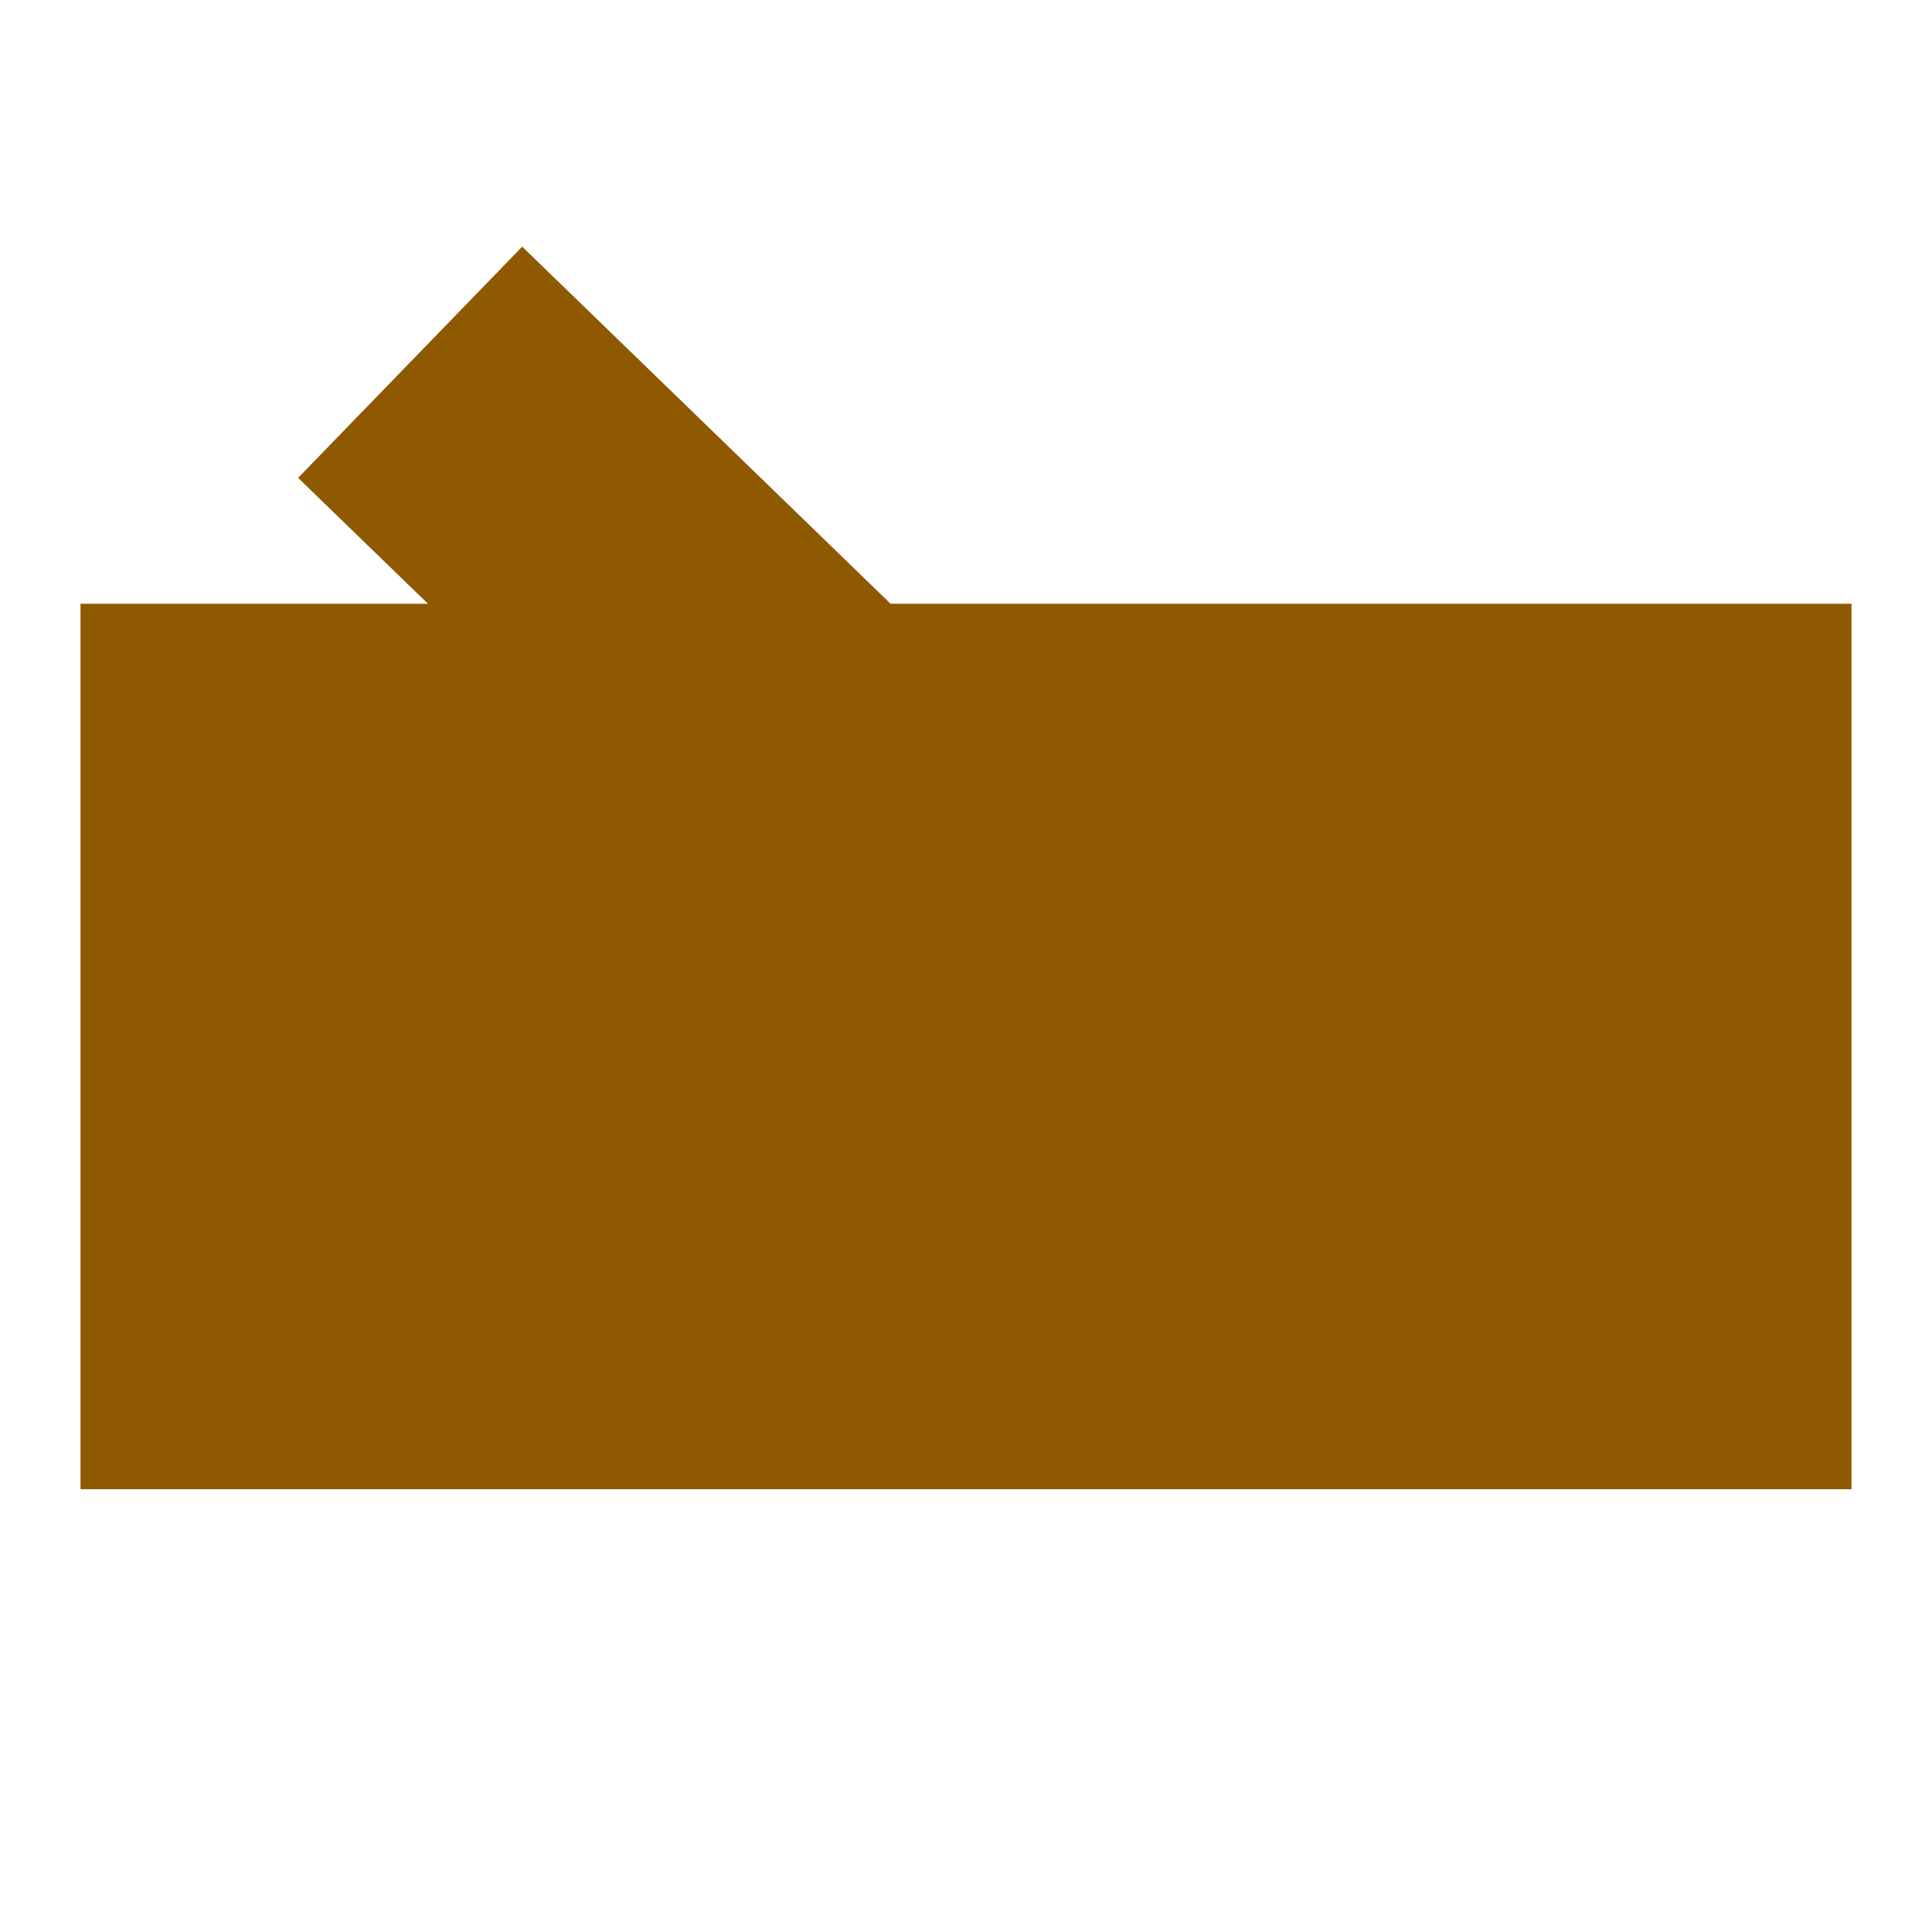
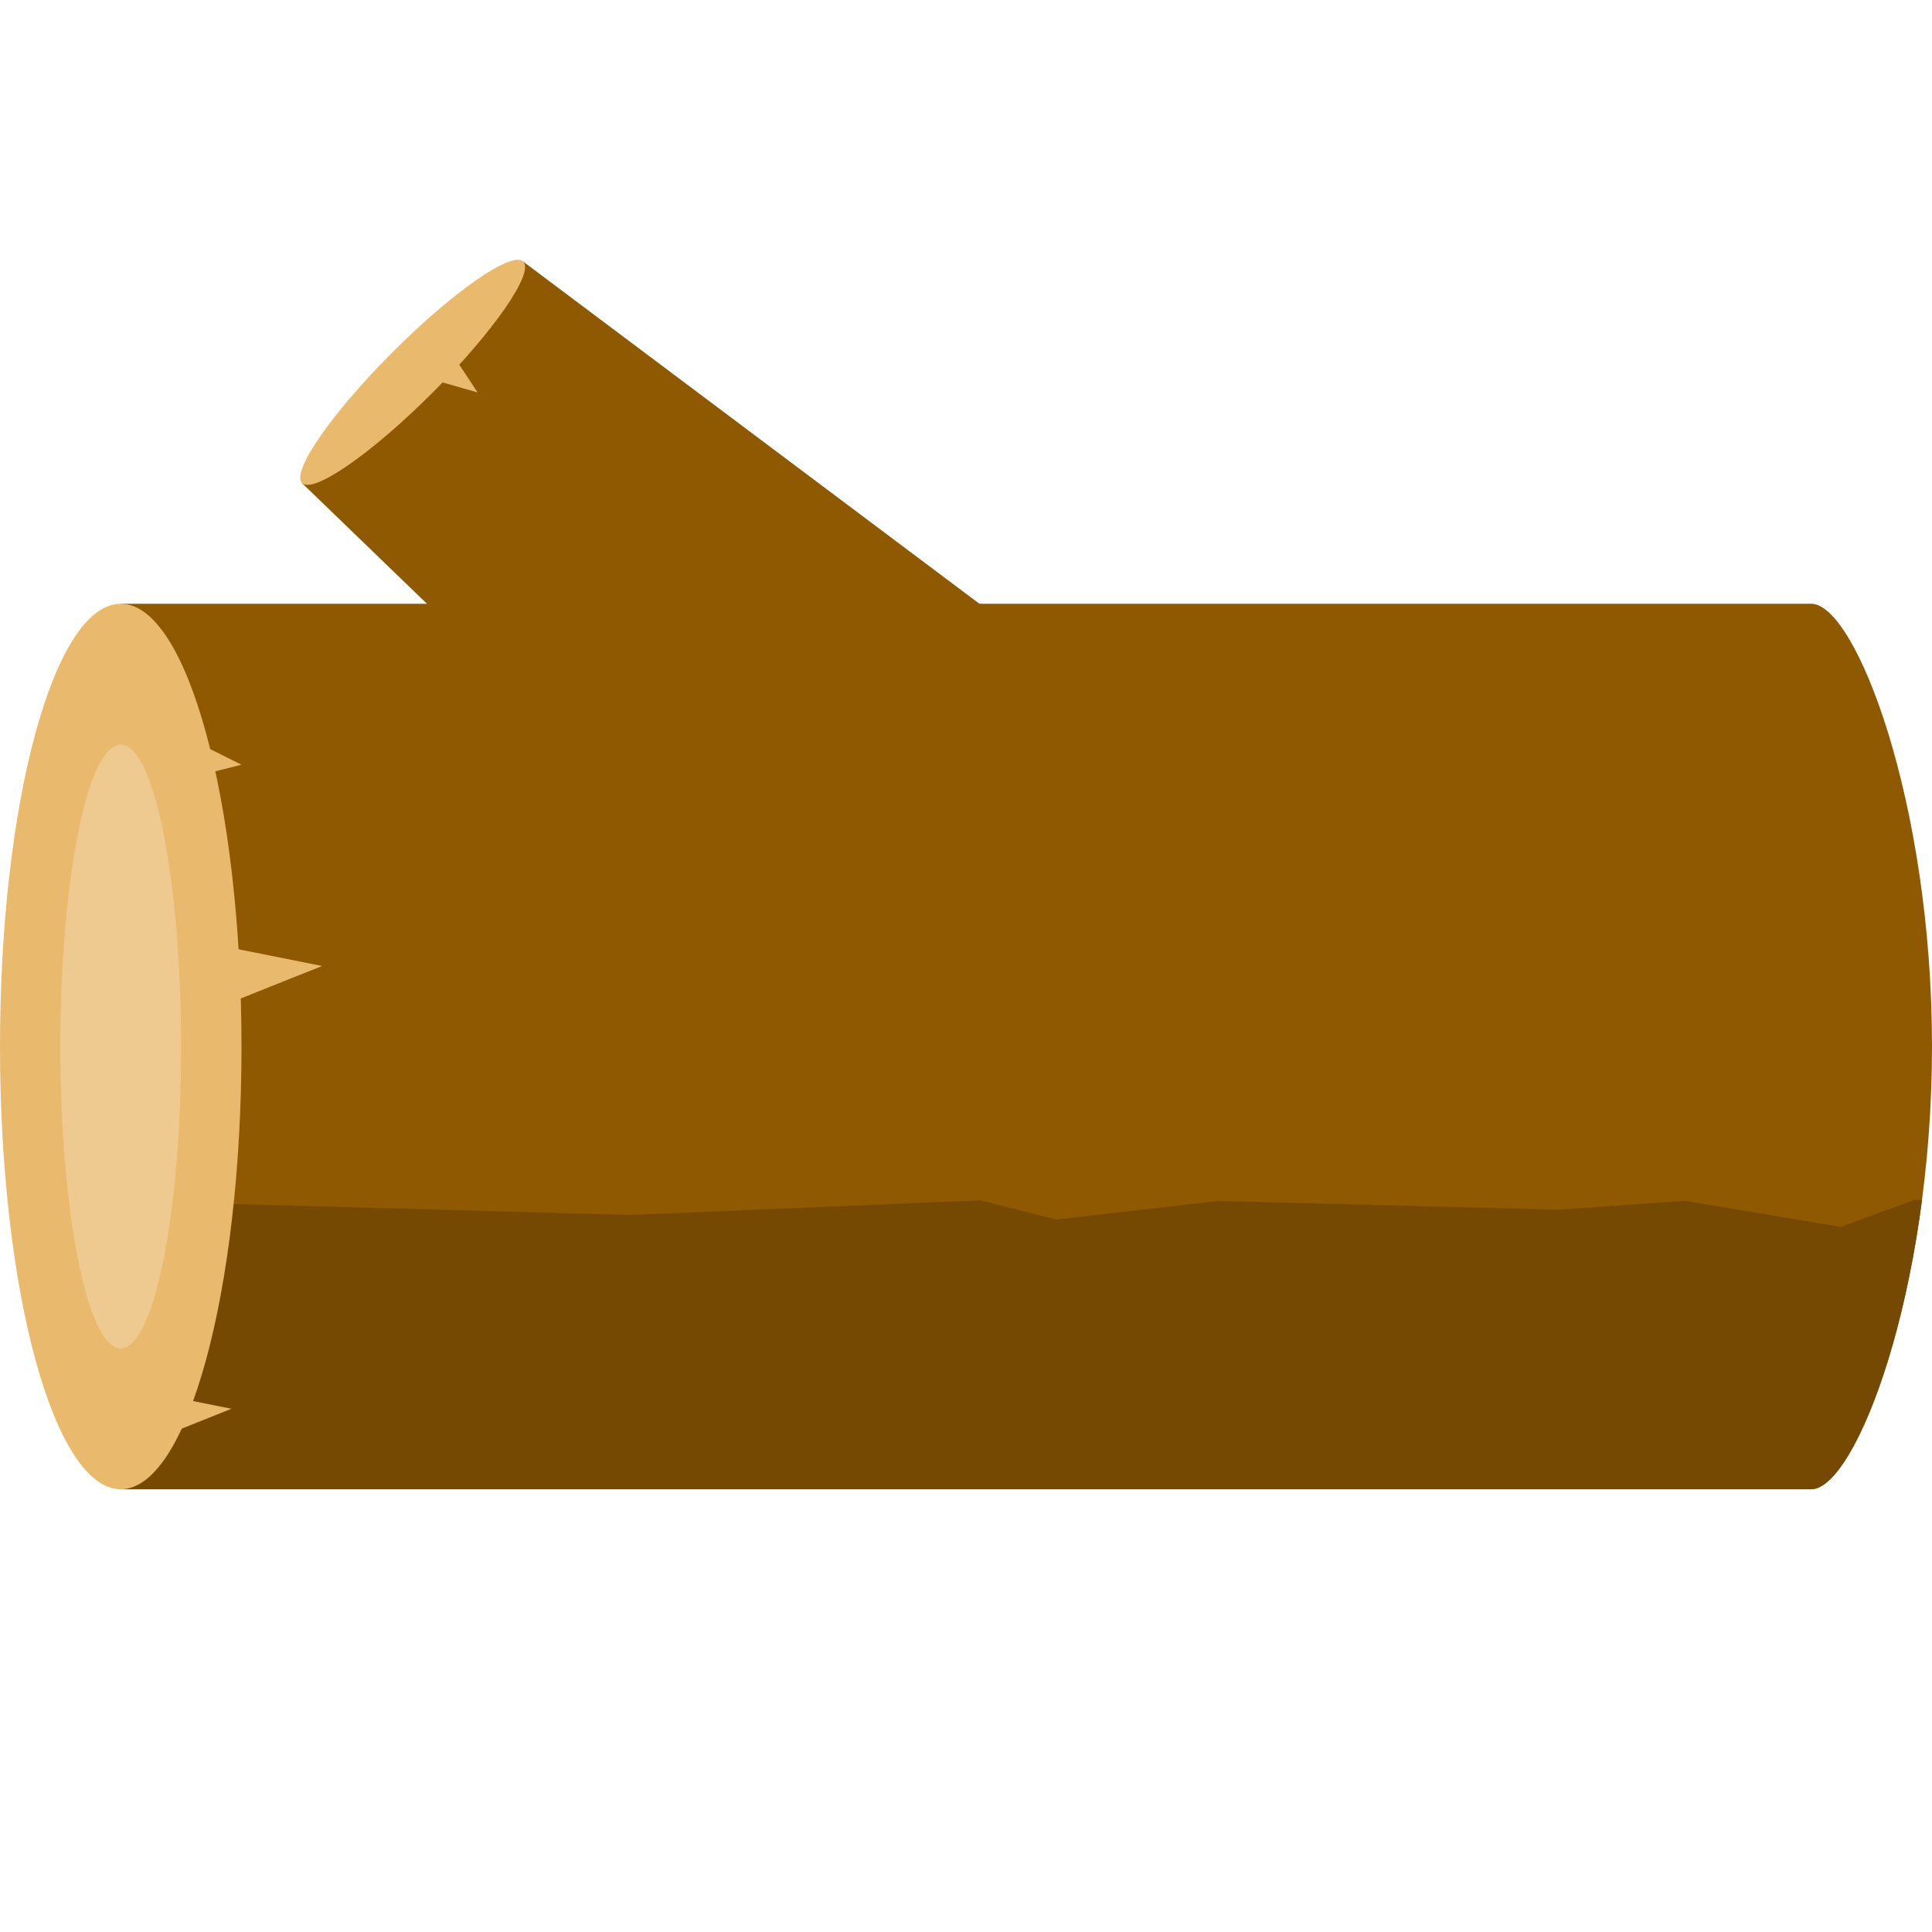
<svg xmlns="http://www.w3.org/2000/svg" xmlns:xlink="http://www.w3.org/1999/xlink" width="48" height="48" viewBox="0 0 48 48" class="feather feather-edit-2" id="svg4310" version="1.1" style="fill:none;stroke:currentColor;stroke-width:2;stroke-linecap:round;stroke-linejoin:round">
-   <defs id="defs4316" />
+   <defs id="defs4316">
+     <clipPath clipPathUnits="userSpaceOnUse" id="clipPath886">
+       <rect ry="3.26384e-17" y="29.812" x="0.75" height="10.875" width="49.937" id="rect888" style="color:#000000;clip-rule:nonzero;display:inline;overflow:visible;visibility:visible;opacity:1;isolation:auto;mix-blend-mode:normal;color-interpolation:sRGB;color-interpolation-filters:linearRGB;solid-color:#000000;solid-opacity:1;vector-effect:none;fill:#5b3901;fill-opacity:1;fill-rule:evenodd;stroke:none;stroke-width:1.002;stroke-linecap:round;stroke-linejoin:miter;stroke-miterlimit:4;stroke-dasharray:none;stroke-dashoffset:0;stroke-opacity:1;color-rendering:auto;image-rendering:auto;shape-rendering:auto;text-rendering:auto;enable-background:accumulate" />
+     </clipPath>
+   </defs>
  <g id="g920" style="fill:#8f5902;stroke:#2196f3;fill-opacity:1" transform="translate(0,24)" />
  <g id="g1035" transform="matrix(2.076923,0,0,2,-36,-6)" style="stroke-width:0.981;fill:#8f5902;fill-opacity:1" />
  <use x="0" y="0" xlink:href="#g1035" id="use1037" transform="rotate(45,47.5459,-41.47225)" width="100%" height="100%" style="fill:#8f5902;fill-opacity:1" />
-   <rect style="color:#000000;clip-rule:nonzero;display:inline;overflow:visible;visibility:visible;opacity:1;isolation:auto;mix-blend-mode:normal;color-interpolation:sRGB;color-interpolation-filters:linearRGB;solid-color:#000000;solid-opacity:1;vector-effect:none;fill:#8f5902;fill-opacity:1;fill-rule:evenodd;stroke:none;stroke-width:1.005;stroke-linecap:butt;stroke-linejoin:miter;stroke-miterlimit:4;stroke-dasharray:none;stroke-dashoffset:0;stroke-opacity:1;color-rendering:auto;image-rendering:auto;shape-rendering:auto;text-rendering:auto;enable-background:accumulate" id="rect911" width="44" height="22" x="2" y="15" ry="3.26384e-17" />
-   <rect style="color:#000000;clip-rule:nonzero;display:inline;overflow:visible;visibility:visible;opacity:1;isolation:auto;mix-blend-mode:normal;color-interpolation:sRGB;color-interpolation-filters:linearRGB;solid-color:#000000;solid-opacity:1;vector-effect:none;fill:#8f5902;fill-opacity:1;fill-rule:evenodd;stroke:none;stroke-width:1.005;stroke-linecap:butt;stroke-linejoin:miter;stroke-miterlimit:4;stroke-dasharray:none;stroke-dashoffset:0;stroke-opacity:1;color-rendering:auto;image-rendering:auto;shape-rendering:auto;text-rendering:auto;enable-background:accumulate" id="rect913" width="8" height="14" x="-3.37" y="13.581" ry="3.26384e-17" transform="rotate(-45.89182)" />
+   <path style="color:#000000;clip-rule:nonzero;display:inline;overflow:visible;visibility:visible;opacity:1;isolation:auto;mix-blend-mode:normal;color-interpolation:sRGB;color-interpolation-filters:linearRGB;solid-color:#000000;solid-opacity:1;vector-effect:none;fill:#8f5902;fill-opacity:1;fill-rule:evenodd;stroke:none;stroke-width:1.005;stroke-linecap:butt;stroke-linejoin:miter;stroke-miterlimit:4;stroke-dasharray:none;stroke-dashoffset:0;stroke-opacity:1;color-rendering:auto;image-rendering:auto;shape-rendering:auto;text-rendering:auto;enable-background:accumulate" d="m 3,15 v 22 h 42 c 1.105,0 3,-4.925 3,-11 0,-6.075 -1.895,-11 -3,-11 z" id="rect911" />
+   <path transform="rotate(-45.89182)" style="color:#000000;clip-rule:nonzero;display:inline;overflow:visible;visibility:visible;opacity:1;isolation:auto;mix-blend-mode:normal;color-interpolation:sRGB;color-interpolation-filters:linearRGB;solid-color:#000000;solid-opacity:1;vector-effect:none;fill:#8f5902;fill-opacity:1;fill-rule:evenodd;stroke:none;stroke-width:1.005;stroke-linecap:butt;stroke-linejoin:miter;stroke-miterlimit:4;stroke-dasharray:none;stroke-dashoffset:0;stroke-opacity:1;color-rendering:auto;image-rendering:auto;shape-rendering:auto;text-rendering:auto;enable-background:accumulate" d="M -3.396,13.737 4.381,13.858 6.271,28.739 -3.37,27.581 v 0 z" id="rect913" />
+   <rect style="color:#000000;clip-rule:nonzero;display:inline;overflow:visible;visibility:visible;opacity:1;isolation:auto;mix-blend-mode:normal;color-interpolation:sRGB;color-interpolation-filters:linearRGB;solid-color:#000000;solid-opacity:1;vector-effect:none;fill:#8f5902;fill-opacity:1;fill-rule:evenodd;stroke:none;stroke-width:1.005;stroke-linecap:butt;stroke-linejoin:miter;stroke-miterlimit:4;stroke-dasharray:none;stroke-dashoffset:0;stroke-opacity:1;color-rendering:auto;image-rendering:auto;shape-rendering:auto;text-rendering:auto;enable-background:accumulate" id="rect825" width="2.5" height="3" x="52" y="13.5" ry="3.26384e-17" />
+   <rect style="color:#000000;clip-rule:nonzero;display:inline;overflow:visible;visibility:visible;opacity:1;isolation:auto;mix-blend-mode:normal;color-interpolation:sRGB;color-interpolation-filters:linearRGB;solid-color:#000000;solid-opacity:1;vector-effect:none;fill:#e9b96e;fill-opacity:1;fill-rule:evenodd;stroke:none;stroke-width:1.005;stroke-linecap:butt;stroke-linejoin:miter;stroke-miterlimit:4;stroke-dasharray:none;stroke-dashoffset:0;stroke-opacity:1;color-rendering:auto;image-rendering:auto;shape-rendering:auto;text-rendering:auto;enable-background:accumulate" id="rect827" width="2.5" height="3" x="52" y="19" ry="3.26384e-17" />
+   <path id="path874" d="M 3.873,29.86 3,37 h 42 c 1.105,0 3,-4.925 3,-11 l -0.456,3.819 -1.813,0.663 -3.866,-0.647 -3.147,0.22 -8.466,-0.217 -4.007,0.461 -1.891,-0.477 -8.709,0.364 z" style="color:#000000;clip-rule:nonzero;display:inline;overflow:visible;visibility:visible;opacity:1;isolation:auto;mix-blend-mode:normal;color-interpolation:sRGB;color-interpolation-filters:linearRGB;solid-color:#000000;solid-opacity:1;vector-effect:none;fill:#754901;fill-opacity:1;fill-rule:evenodd;stroke:none;stroke-width:1.005;stroke-linecap:butt;stroke-linejoin:miter;stroke-miterlimit:4;stroke-dasharray:none;stroke-dashoffset:0;stroke-opacity:1;color-rendering:auto;image-rendering:auto;shape-rendering:auto;text-rendering:auto;enable-background:accumulate" clip-path="url(#clipPath886)" />
+   <ellipse style="color:#000000;clip-rule:nonzero;display:inline;overflow:visible;visibility:visible;opacity:1;isolation:auto;mix-blend-mode:normal;color-interpolation:sRGB;color-interpolation-filters:linearRGB;solid-color:#000000;solid-opacity:1;vector-effect:none;fill:#e9b96e;fill-opacity:1;fill-rule:evenodd;stroke:none;stroke-width:1.005;stroke-linecap:butt;stroke-linejoin:miter;stroke-miterlimit:4;stroke-dasharray:none;stroke-dashoffset:0;stroke-opacity:1;color-rendering:auto;image-rendering:auto;shape-rendering:auto;text-rendering:auto;enable-background:accumulate" id="path830" cx="3" cy="26" rx="3" ry="11" />
+   <ellipse ry="3.888" rx="0.707" cy="-0.714" cx="13.791" id="ellipse832" style="color:#000000;clip-rule:nonzero;display:inline;overflow:visible;visibility:visible;opacity:1;isolation:auto;mix-blend-mode:normal;color-interpolation:sRGB;color-interpolation-filters:linearRGB;solid-color:#000000;solid-opacity:1;vector-effect:none;fill:#e9b96e;fill-opacity:1;fill-rule:evenodd;stroke:none;stroke-width:1.005;stroke-linecap:butt;stroke-linejoin:miter;stroke-miterlimit:4;stroke-dasharray:none;stroke-dashoffset:0;stroke-opacity:1;color-rendering:auto;image-rendering:auto;shape-rendering:auto;text-rendering:auto;enable-background:accumulate" transform="matrix(0.7068086,0.7074049,-0.7068086,0.7074049,0,0)" />
+   <rect style="color:#000000;clip-rule:nonzero;display:inline;overflow:visible;visibility:visible;opacity:1;isolation:auto;mix-blend-mode:normal;color-interpolation:sRGB;color-interpolation-filters:linearRGB;solid-color:#000000;solid-opacity:1;vector-effect:none;fill:#754901;fill-opacity:1;fill-rule:evenodd;stroke:none;stroke-width:1.005;stroke-linecap:butt;stroke-linejoin:miter;stroke-miterlimit:4;stroke-dasharray:none;stroke-dashoffset:0;stroke-opacity:1;color-rendering:auto;image-rendering:auto;shape-rendering:auto;text-rendering:auto;enable-background:accumulate" id="rect851" width="2.5" height="3" x="52" y="24.5" ry="3.26384e-17" />
+   <path style="fill:none;fill-rule:evenodd;stroke:#5b3901;stroke-width:1.002;stroke-linecap:round;stroke-linejoin:miter;stroke-miterlimit:4;stroke-dasharray:none;stroke-opacity:1" d="M 104.5,34.5 H 73.188" id="path855" />
+   <path id="path857" d="M 84.688,31.5 H 66.5" style="fill:none;fill-rule:evenodd;stroke:#5b3901;stroke-width:1.002;stroke-linecap:round;stroke-linejoin:miter;stroke-miterlimit:4;stroke-dasharray:none;stroke-opacity:1" />
+   <path style="fill:none;fill-rule:evenodd;stroke:#5b3901;stroke-width:1.002;stroke-linecap:round;stroke-linejoin:miter;stroke-miterlimit:4;stroke-dasharray:none;stroke-opacity:1" d="M 105.5,26.5 H 82.625" id="path859" />
+   <path id="path861" d="M 95,22 H 69" style="fill:none;fill-rule:evenodd;stroke:#5b3901;stroke-width:1.002;stroke-linecap:round;stroke-linejoin:miter;stroke-miterlimit:4;stroke-dasharray:none;stroke-opacity:1" />
+   <path style="fill:#e9b96e;fill-opacity:1;fill-rule:evenodd;stroke:none;stroke-width:1px;stroke-linecap:butt;stroke-linejoin:miter;stroke-opacity:1" d="M 5.5,23.5 8,24 5.5,25 Z" id="path864" />
+   <path id="path866" d="M 5,18.5 6,19 4,19.5 Z" style="fill:#e9b96e;fill-opacity:1;fill-rule:evenodd;stroke:none;stroke-width:1px;stroke-linecap:butt;stroke-linejoin:miter;stroke-opacity:1" />
+   <path id="path868" d="m 3.25,34.5 2.5,0.5 -2.5,1 z" style="fill:#e9b96e;fill-opacity:1;fill-rule:evenodd;stroke:none;stroke-width:1px;stroke-linecap:butt;stroke-linejoin:miter;stroke-opacity:1" />
+   <path style="fill:#e9b96e;fill-opacity:1;fill-rule:evenodd;stroke:none;stroke-width:1px;stroke-linecap:butt;stroke-linejoin:miter;stroke-opacity:1" d="M 11.25,8.817 11.866,9.75 9.884,9.183 Z" id="path870" />
+   <ellipse style="color:#000000;clip-rule:nonzero;display:inline;overflow:visible;visibility:visible;opacity:1;isolation:auto;mix-blend-mode:normal;color-interpolation:sRGB;color-interpolation-filters:linearRGB;solid-color:#000000;solid-opacity:1;vector-effect:none;fill:#eeca90;fill-opacity:1;fill-rule:evenodd;stroke:none;stroke-width:1.005;stroke-linecap:butt;stroke-linejoin:miter;stroke-miterlimit:4;stroke-dasharray:none;stroke-dashoffset:0;stroke-opacity:1;color-rendering:auto;image-rendering:auto;shape-rendering:auto;text-rendering:auto;enable-background:accumulate" id="path841" cx="3" cy="26" rx="1.5" ry="7.5" />
+   <rect style="color:#000000;clip-rule:nonzero;display:inline;overflow:visible;visibility:visible;opacity:1;isolation:auto;mix-blend-mode:normal;color-interpolation:sRGB;color-interpolation-filters:linearRGB;solid-color:#000000;solid-opacity:1;vector-effect:none;fill:#eeca90;fill-opacity:1;fill-rule:evenodd;stroke:none;stroke-width:1.005;stroke-linecap:butt;stroke-linejoin:miter;stroke-miterlimit:4;stroke-dasharray:none;stroke-dashoffset:0;stroke-opacity:1;color-rendering:auto;image-rendering:auto;shape-rendering:auto;text-rendering:auto;enable-background:accumulate" id="rect843" width="3" height="3" x="56.5" y="19" ry="3.26384e-17" />
</svg>
